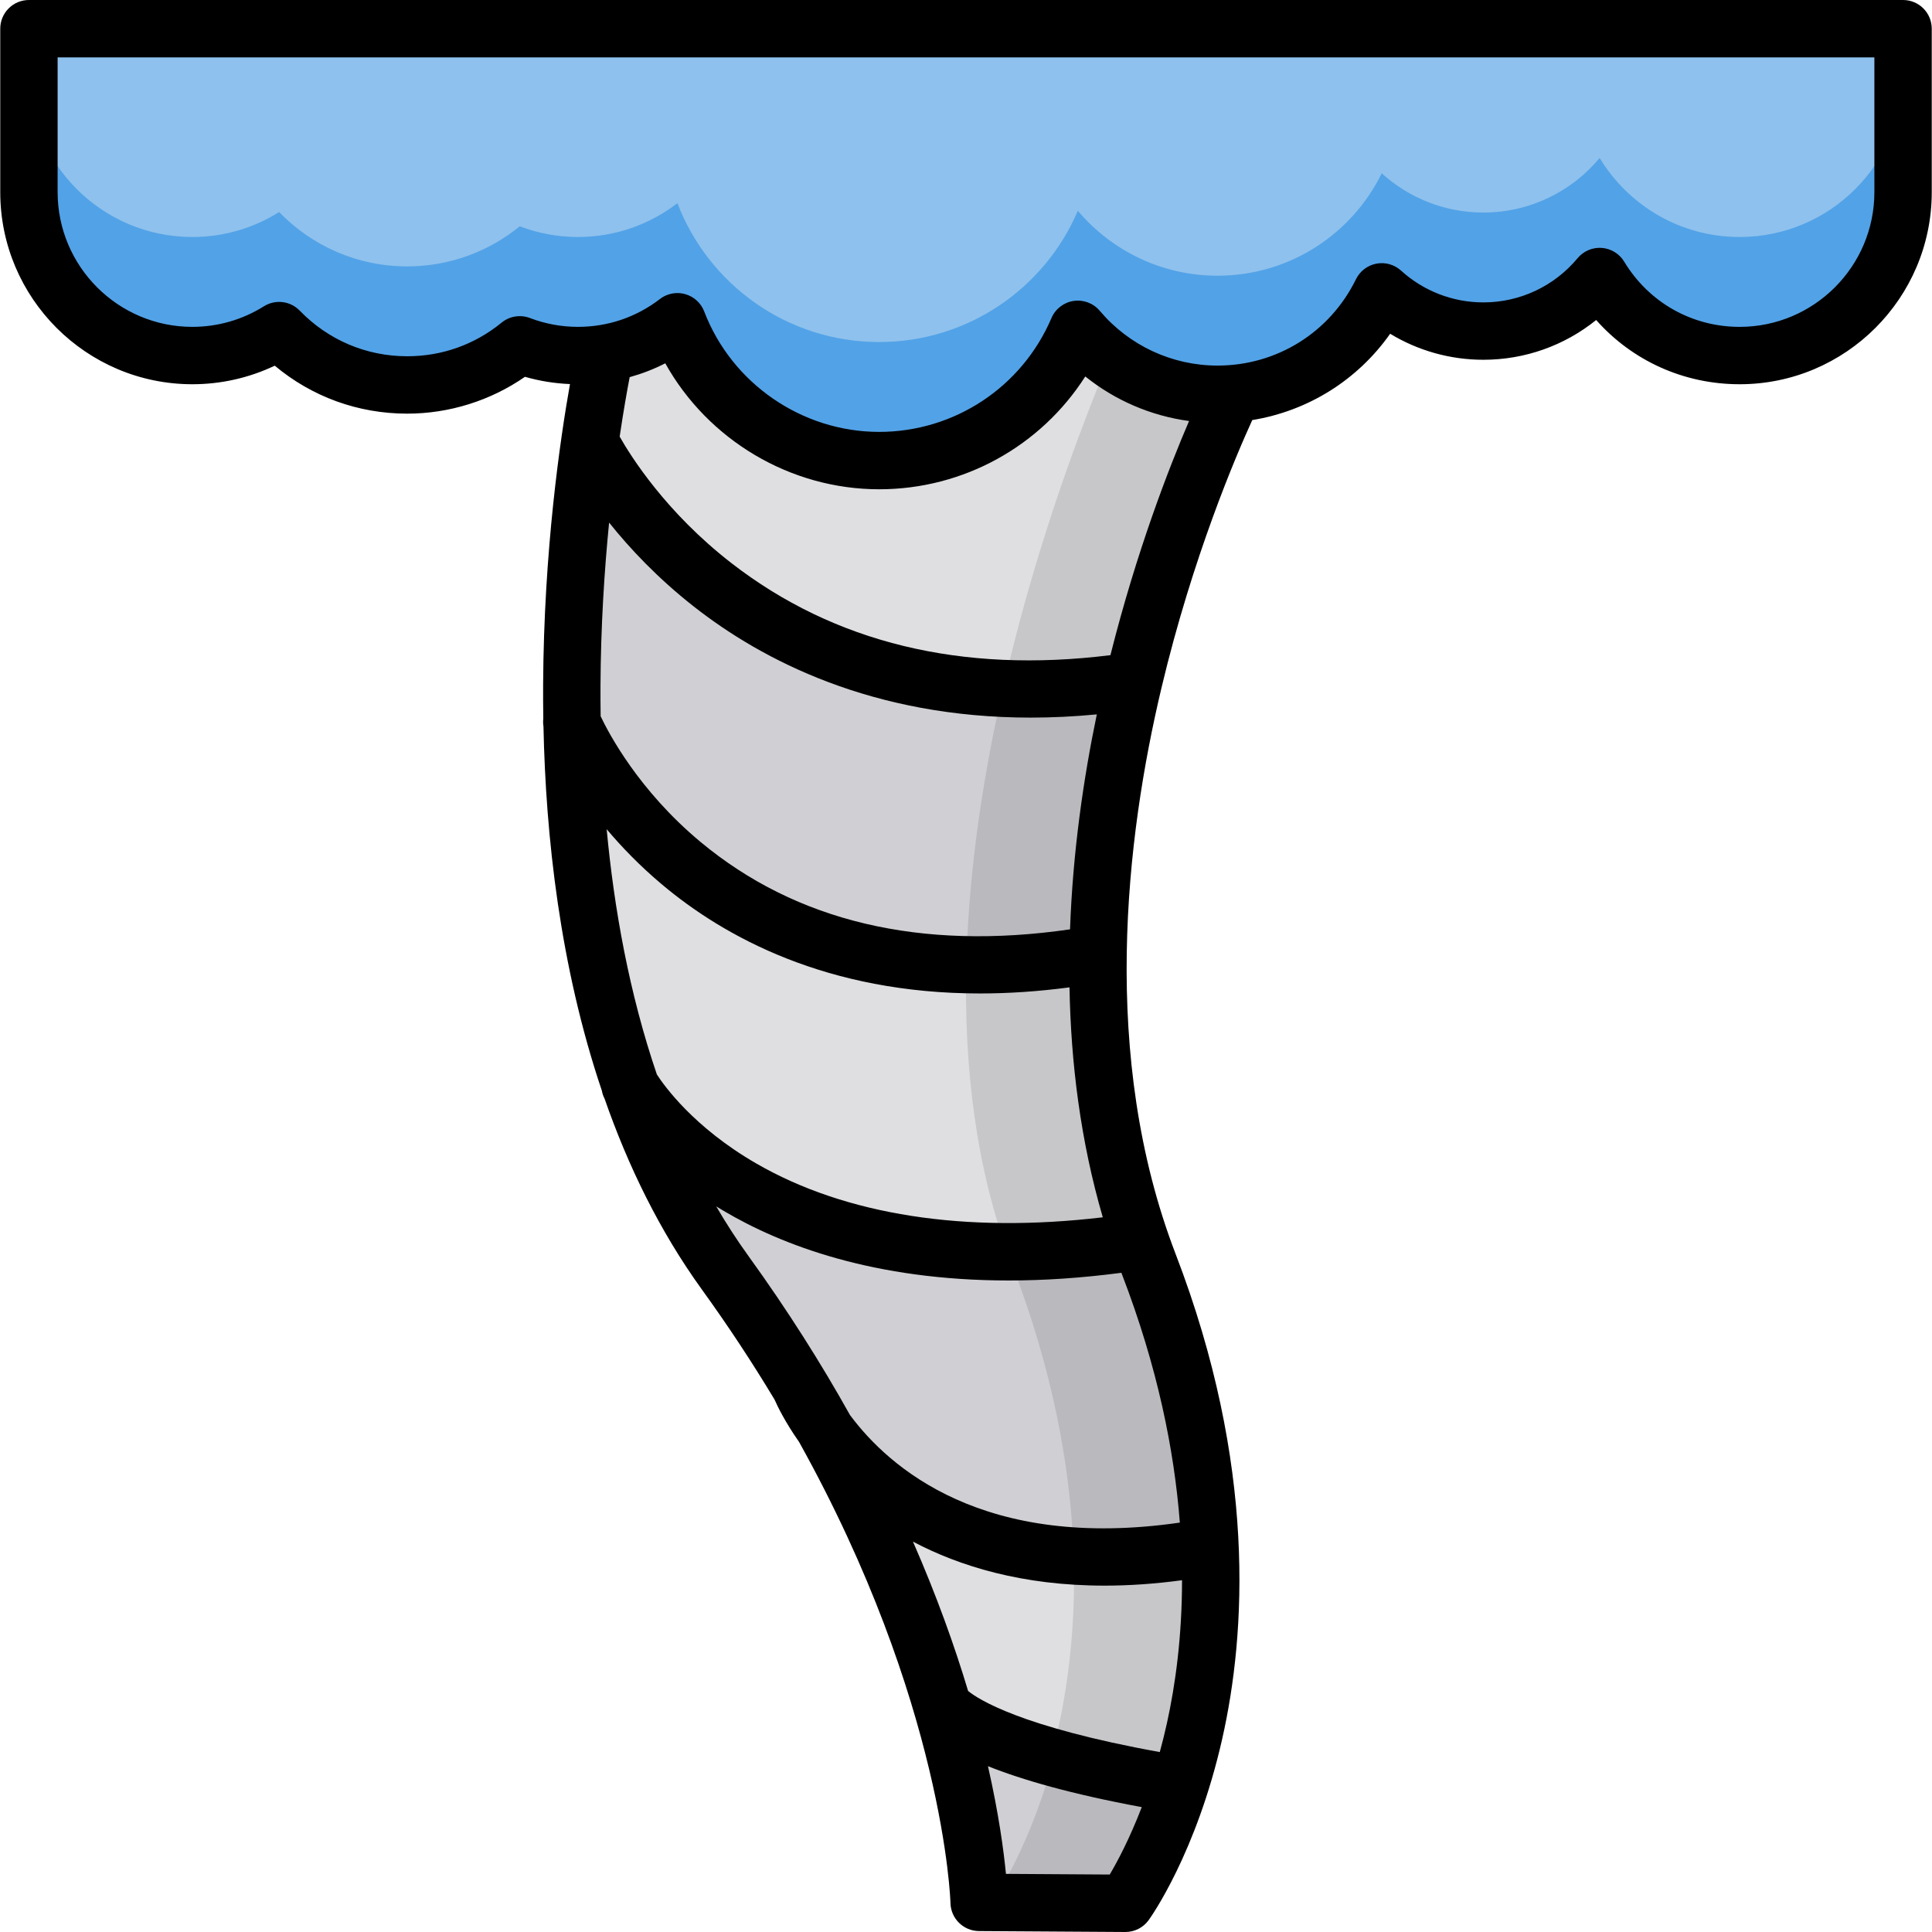
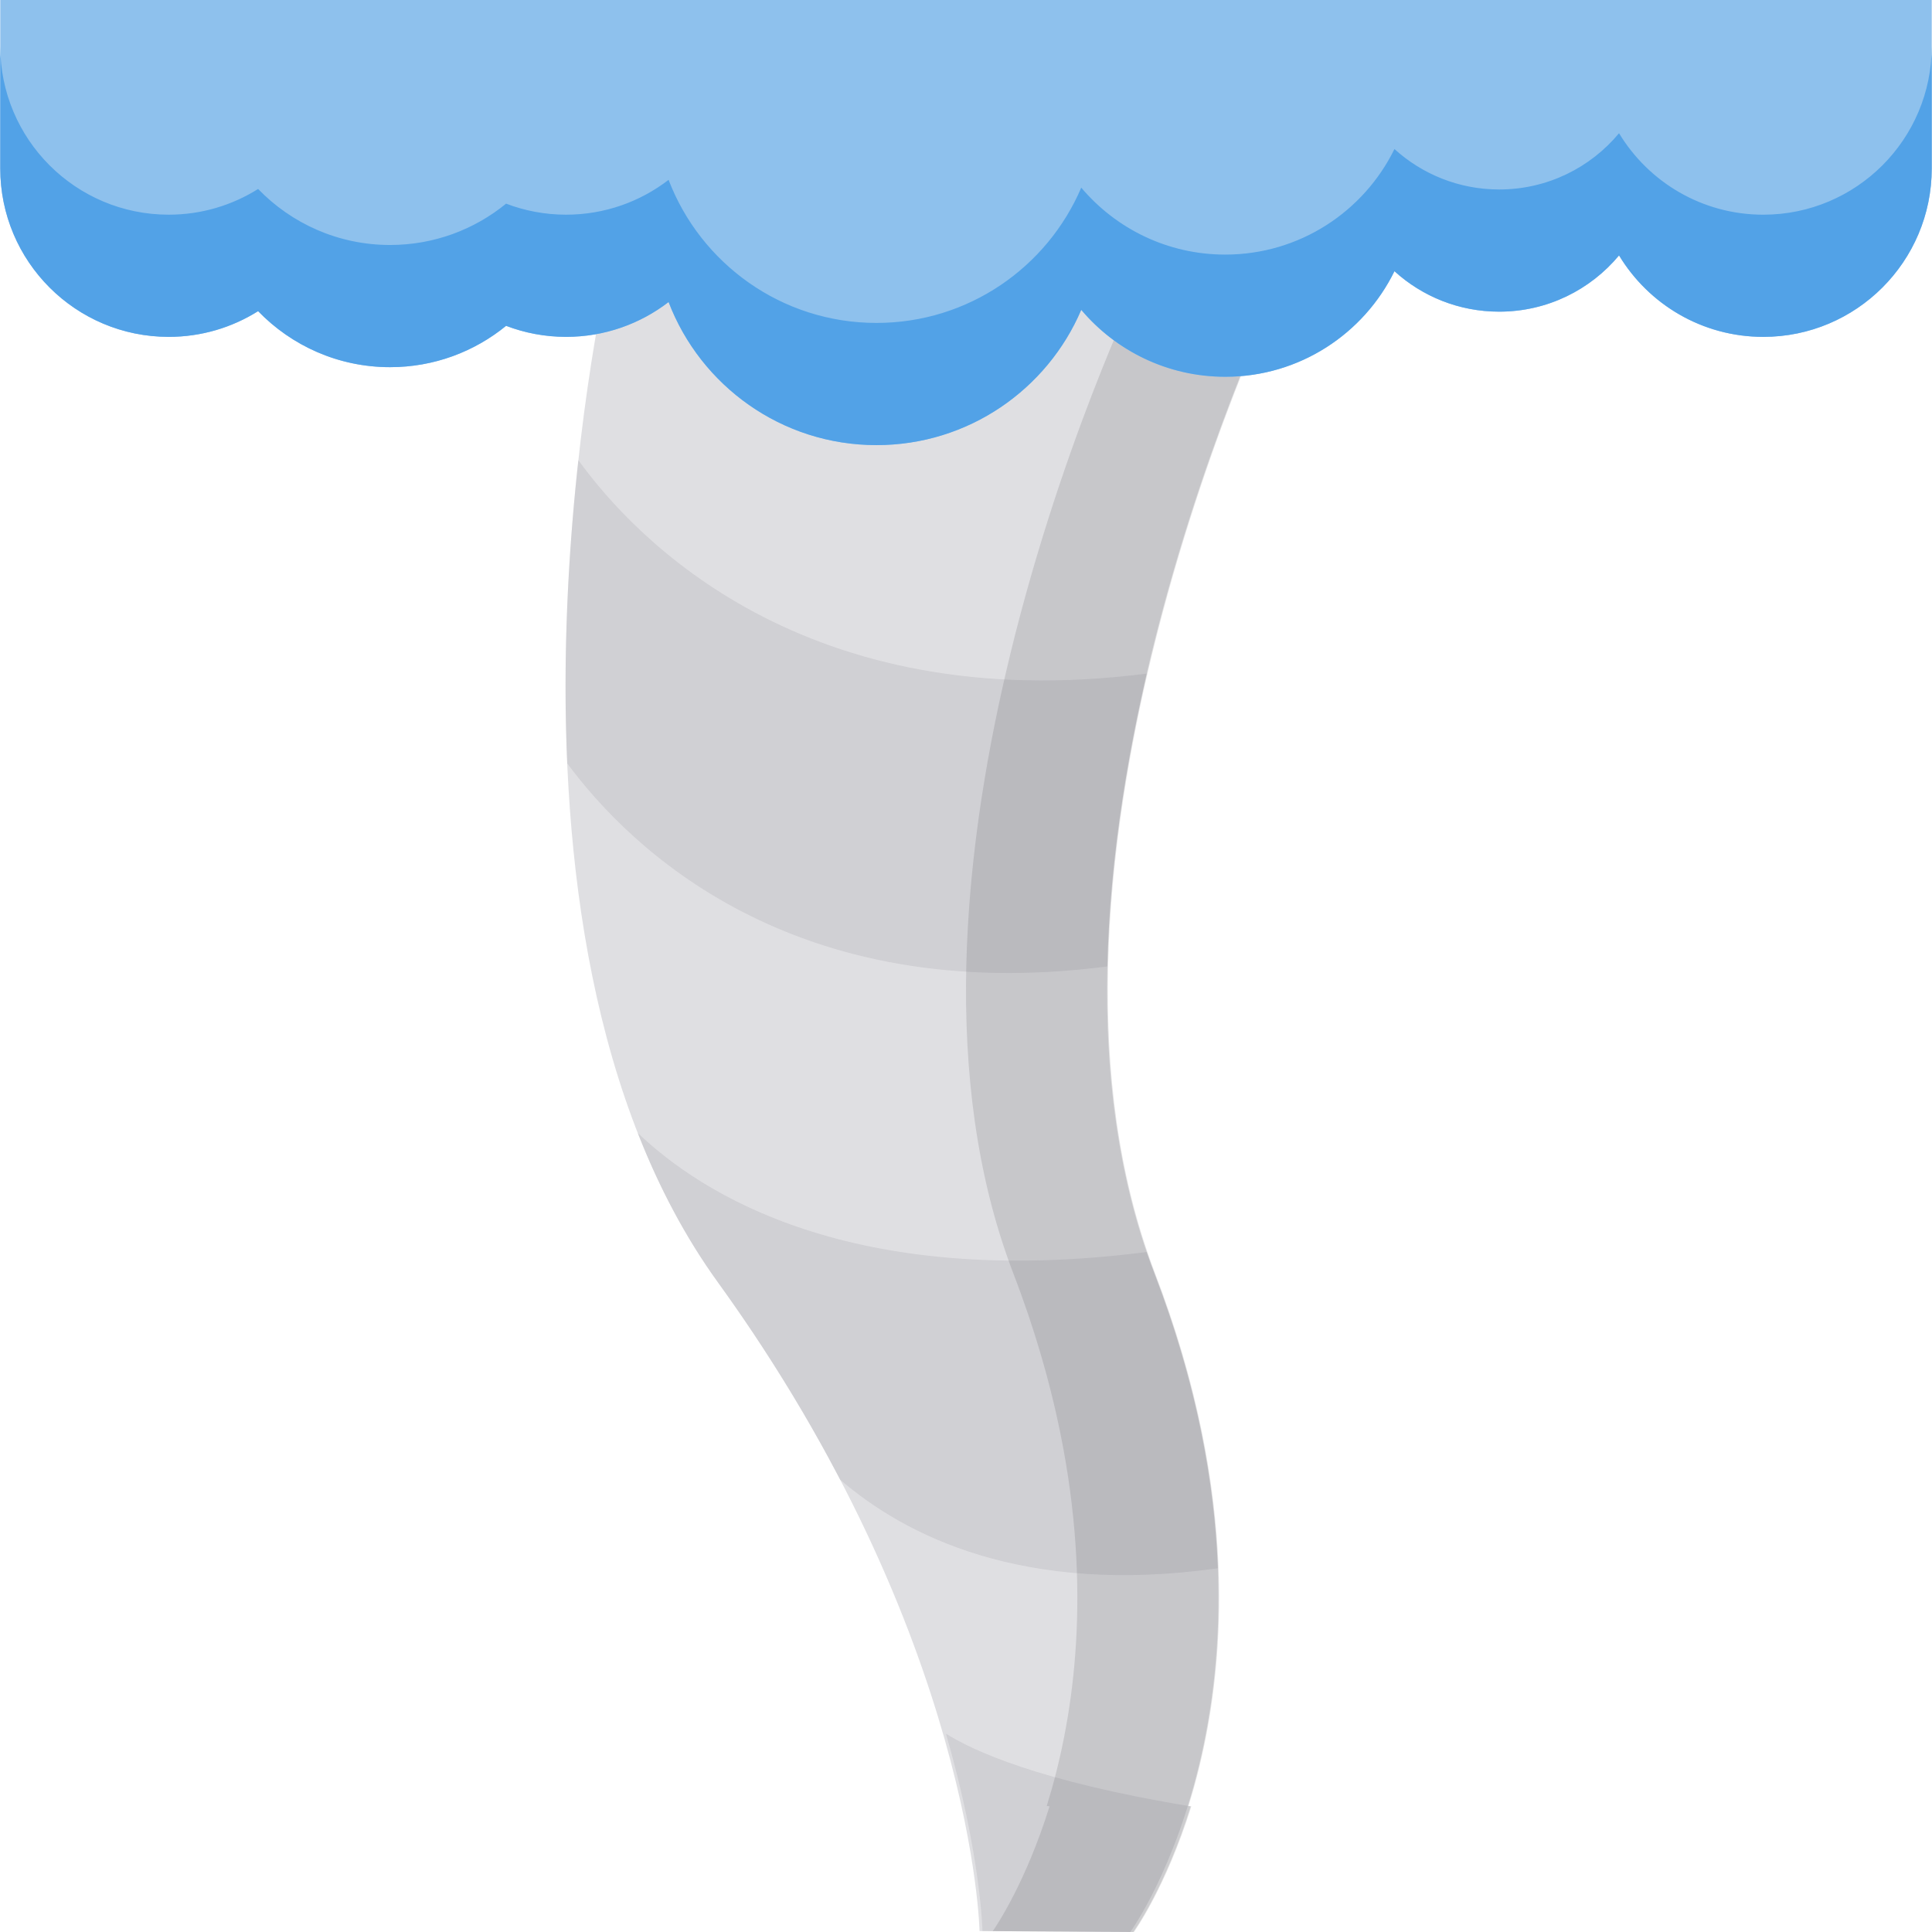
- <svg xmlns="http://www.w3.org/2000/svg" height="800px" width="800px" version="1.1" id="Layer_1" viewBox="0 0 511.999 511.999" xml:space="preserve">
-   <path style="fill:#DFDFE2;" d="M337.082,79.739c0,0-73.009,150.264-32.633,255.3s-6.201,169.36-6.201,169.36l-38.766-0.247  c0,0-1.423-75.632-67.307-166.856S163.491,79.739,163.491,79.739H337.082z" />
+ <svg xmlns="http://www.w3.org/2000/svg" height="800px" width="800px" version="1.1" id="Layer_1" viewBox="0 0 512.001 512.001" xml:space="preserve">
+   <path style="fill:#DFDFE2;" d="M339.564,74.345c0,0-75.243,154.863-33.632,263.113s-6.391,174.544-6.391,174.544l-39.953-0.254  c0,0-1.467-77.946-69.367-171.962S160.66,74.345,160.66,74.345H339.564z" />
  <g>
-     <path style="opacity:0.3;fill:#ACAAB1;enable-background:new    ;" d="M292.348,256.11c0.58-25.868,4.656-51.696,10.128-75.301   c-88.114,11.348-131.679-34.838-146.156-54.879c-2.383,21.633-4.14,48.998-2.863,77.955   C169.481,225.537,211.249,266.63,292.348,256.11z" />
-     <path style="opacity:0.3;fill:#ACAAB1;enable-background:new    ;" d="M302.461,329.546   c-76.074,9.81-114.733-15.136-130.871-30.622c5.359,13.688,12.119,26.65,20.583,38.371c12.753,17.658,23.082,34.727,31.461,50.781   c16.732,14.41,47.047,29.851,97.126,22.788c-0.839-21.987-5.391-47.414-16.313-75.826   C303.749,333.221,303.093,331.389,302.461,329.546z" />
+     <path style="opacity:0.3;fill:#ACAAB1;enable-background:new    ;" d="M293.461,256.114c0.598-26.66,4.799-53.278,10.438-77.606   c-90.811,11.696-135.709-35.905-150.629-56.559c-2.456,22.295-4.266,50.498-2.951,80.341   C166.834,224.605,209.879,266.955,293.461,256.114z" />
+     <path style="opacity:0.3;fill:#ACAAB1;enable-background:new    ;" d="M303.884,331.797   c-78.402,10.11-118.245-15.599-134.876-31.559c5.523,14.107,12.489,27.465,21.213,39.545c13.143,18.198,23.788,35.79,32.424,52.336   c17.244,14.851,48.487,30.764,100.099,23.485c-0.865-22.66-5.556-48.865-16.812-78.147   C305.21,335.584,304.535,333.696,303.884,331.797z" />
  </g>
  <g style="opacity:0.3;">
-     <path style="fill:#ACAAB1;" d="M260.237,504.152l38.766,0.246c0,0,8.217-11.353,14.757-32.301   c-39.214-6.455-56.2-14.433-62.913-18.701C259.863,484.598,260.237,504.152,260.237,504.152z" />
+     <path style="fill:#ACAAB1;" d="M260.367,511.746L300.32,512c0,0,8.469-11.701,15.209-33.29   c-40.414-6.652-57.92-14.874-64.839-19.273C259.981,491.594,260.367,511.746,260.367,511.746z" />
  </g>
-   <path style="opacity:0.15;fill:#3E3B43;enable-background:new    ;" d="M317.509,380.227c-0.034-0.19-0.073-0.382-0.108-0.572  c-0.244-1.311-0.501-2.628-0.772-3.957c-0.065-0.319-0.134-0.64-0.201-0.96c-0.252-1.209-0.515-2.424-0.792-3.647  c-0.09-0.4-0.183-0.803-0.277-1.204c-0.266-1.151-0.542-2.309-0.829-3.473c-0.114-0.459-0.228-0.919-0.345-1.381  c-0.284-1.123-0.579-2.252-0.883-3.386c-0.133-0.495-0.265-0.989-0.401-1.486c-0.307-1.119-0.627-2.245-0.955-3.374  c-0.148-0.51-0.293-1.019-0.445-1.532c-0.339-1.143-0.692-2.295-1.052-3.45c-0.156-0.502-0.308-1.001-0.468-1.506  c-0.386-1.213-0.79-2.436-1.199-3.661c-0.15-0.448-0.293-0.892-0.445-1.342c-0.477-1.405-0.976-2.82-1.485-4.241  c-0.098-0.274-0.19-0.544-0.289-0.819c-0.623-1.722-1.266-3.453-1.937-5.198c-0.537-1.398-1.045-2.809-1.543-4.223  c-0.138-0.394-0.28-0.788-0.416-1.184c-8.503-24.766-11.052-51.795-9.982-78.634c0.017-0.425,0.042-0.848,0.06-1.273  c0.057-1.292,0.118-2.585,0.192-3.875c0.034-0.614,0.077-1.227,0.116-1.842c0.069-1.097,0.14-2.193,0.22-3.289  c0.051-0.692,0.106-1.385,0.162-2.077c0.081-1.014,0.164-2.026,0.253-3.038c0.066-0.735,0.134-1.47,0.205-2.204  c0.092-0.964,0.188-1.926,0.288-2.888c0.079-0.763,0.16-1.525,0.244-2.287c0.102-0.924,0.21-1.846,0.319-2.768  c0.094-0.79,0.188-1.58,0.286-2.369c0.109-0.874,0.225-1.745,0.341-2.617c0.109-0.825,0.217-1.65,0.331-2.473  c0.111-0.804,0.231-1.604,0.348-2.404c0.129-0.881,0.253-1.765,0.388-2.642c0.071-0.462,0.147-0.921,0.22-1.383  c0.387-2.471,0.794-4.931,1.223-7.375c0.042-0.239,0.081-0.48,0.124-0.721c0.209-1.176,0.426-2.345,0.644-3.514  c0.081-0.436,0.16-0.875,0.242-1.31c0.217-1.145,0.441-2.285,0.666-3.423c0.087-0.441,0.173-0.883,0.262-1.323  c0.231-1.146,0.466-2.289,0.704-3.427c0.087-0.415,0.173-0.829,0.262-1.243c0.247-1.163,0.497-2.321,0.751-3.475  c0.08-0.364,0.161-0.728,0.242-1.092c0.267-1.197,0.536-2.39,0.811-3.577c13.216-57.181,34.671-101.354,34.671-101.354h-36.456  c0,0-21.455,44.174-34.671,101.354c-0.275,1.186-0.544,2.38-0.811,3.577c-0.081,0.364-0.162,0.727-0.242,1.092  c-0.254,1.153-0.505,2.312-0.751,3.475c-0.087,0.414-0.174,0.828-0.262,1.243c-0.238,1.138-0.473,2.28-0.704,3.427  c-0.088,0.44-0.174,0.882-0.262,1.323c-0.225,1.138-0.449,2.278-0.666,3.423c-0.082,0.435-0.161,0.874-0.242,1.31  c-0.218,1.169-0.435,2.338-0.644,3.514c-0.043,0.239-0.082,0.48-0.124,0.721c-0.43,2.444-0.836,4.904-1.223,7.375  c-0.072,0.461-0.149,0.92-0.22,1.383c-0.135,0.879-0.259,1.762-0.388,2.642c-0.117,0.801-0.236,1.601-0.348,2.404  c-0.115,0.822-0.222,1.648-0.331,2.473c-0.116,0.872-0.232,1.743-0.341,2.617c-0.098,0.789-0.192,1.578-0.286,2.369  c-0.109,0.921-0.217,1.844-0.319,2.768c-0.084,0.761-0.165,1.523-0.244,2.287c-0.1,0.961-0.196,1.924-0.288,2.888  c-0.07,0.734-0.139,1.469-0.204,2.204c-0.09,1.012-0.173,2.024-0.253,3.038c-0.055,0.692-0.111,1.384-0.162,2.077  c-0.08,1.096-0.151,2.192-0.22,3.289c-0.039,0.614-0.081,1.227-0.116,1.842c-0.073,1.291-0.135,2.583-0.192,3.875  c-0.019,0.425-0.043,0.848-0.06,1.273c-1.07,26.839,1.479,53.868,9.982,78.634c0.136,0.395,0.278,0.789,0.416,1.184  c0.498,1.414,1.004,2.824,1.543,4.223c0.671,1.744,1.314,3.477,1.937,5.198c0.099,0.275,0.191,0.545,0.289,0.819  c0.509,1.42,1.008,2.836,1.485,4.241c0.153,0.449,0.296,0.894,0.445,1.342c0.409,1.225,0.813,2.448,1.199,3.661  c0.16,0.504,0.312,1.003,0.468,1.506c0.36,1.155,0.714,2.306,1.052,3.45c0.152,0.513,0.297,1.022,0.445,1.532  c0.327,1.13,0.647,2.255,0.955,3.374c0.137,0.497,0.269,0.991,0.401,1.486c0.304,1.134,0.599,2.263,0.883,3.386  c0.117,0.461,0.231,0.921,0.345,1.381c0.287,1.164,0.563,2.321,0.829,3.473c0.093,0.402,0.186,0.804,0.277,1.204  c0.276,1.223,0.538,2.438,0.792,3.647c0.067,0.32,0.136,0.641,0.201,0.96c0.272,1.328,0.528,2.647,0.772,3.957  c0.035,0.191,0.074,0.382,0.108,0.572c7.219,39.25,2.343,70.445-4.289,91.749c0.241,0.041,0.473,0.081,0.717,0.121  c-6.016,19.269-13.445,30.412-14.598,32.075l35.543,0.226l0.003-0.005l0.751,0.005c0,0,8.217-11.353,14.757-32.301  c-0.243-0.04-0.475-0.081-0.717-0.121C319.853,450.672,324.728,419.477,317.509,380.227z" />
-   <path style="fill:#8EC1ED;" d="M504.332,50.914c0,23.921-19.391,43.312-43.312,43.312c-15.736,0-29.511-8.394-37.096-20.947  c-7.351,8.836-18.425,14.463-30.818,14.463c-10.369,0-19.818-3.939-26.933-10.402c-7.883,16.075-24.403,27.145-43.515,27.145  c-14.851,0-28.134-6.69-37.021-17.214c-8.727,20.451-29.016,34.788-52.658,34.788c-24.403,0-45.227-15.281-53.456-36.791  c-7.303,5.612-16.44,8.956-26.362,8.956c-5.434,0-10.63-1.01-15.422-2.837c-8.132,6.641-18.517,10.629-29.836,10.629  c-13.323,0-25.348-5.527-33.931-14.404c-6.664,4.184-14.543,6.613-22.993,6.613c-23.921,0-43.312-19.391-43.312-43.312V7.602  h496.664L504.332,50.914z" />
-   <path style="fill:#52A2E7;" d="M461.02,62.809c-15.736,0-29.511-8.394-37.096-20.947c-7.35,8.836-18.425,14.463-30.818,14.463  c-10.369,0-19.818-3.939-26.933-10.402c-7.883,16.075-24.403,27.145-43.515,27.145c-14.851,0-28.134-6.69-37.021-17.214  c-8.727,20.451-29.016,34.788-52.658,34.788c-24.403,0-45.227-15.281-53.456-36.791c-7.303,5.612-16.44,8.956-26.362,8.956  c-5.434,0-10.63-1.01-15.422-2.837c-8.132,6.641-18.517,10.629-29.836,10.629c-13.323,0-25.348-5.527-33.931-14.404  c-6.664,4.184-14.543,6.613-22.993,6.613c-23.921,0-43.312-19.391-43.312-43.312v31.419c0,23.921,19.391,43.312,43.312,43.312  c8.449,0,16.328-2.429,22.993-6.613c8.583,8.876,20.609,14.404,33.931,14.404c11.319,0,21.703-3.988,29.836-10.629  c4.792,1.828,9.988,2.837,15.422,2.837c9.922,0,19.059-3.344,26.362-8.956c8.229,21.51,29.053,36.791,53.456,36.791  c23.641,0,43.929-14.336,52.658-34.788c8.886,10.523,22.169,17.214,37.021,17.214c19.111,0,35.632-11.071,43.515-27.145  c7.114,6.463,16.564,10.402,26.933,10.402c12.391,0,23.467-5.628,30.818-14.463c7.585,12.553,21.36,20.947,37.096,20.947  c23.921,0,43.312-19.391,43.312-43.312V19.498C504.331,43.418,484.94,62.809,461.02,62.809z" />
-   <path d="M504.332,0H7.668C3.47,0,0.066,3.404,0.066,7.602v43.312c0,28.075,22.84,50.914,50.914,50.914  c7.593,0,15.038-1.688,21.833-4.919c9.829,8.236,22.088,12.711,35.091,12.711c11.16,0,22.089-3.441,31.217-9.762  c3.884,1.116,7.877,1.757,11.93,1.923c-2.568,14.404-6.923,43.955-7.118,79.629c-0.016,2.933-0.002,5.946,0.047,9.024  c-0.082,0.683-0.067,1.383,0.044,2.08c0.599,28.928,4.334,63.545,15.474,96.53c0.131,0.723,0.37,1.437,0.723,2.122  c6.188,17.77,14.553,35.017,25.791,50.578c7.171,9.929,13.555,19.675,19.251,29.16c0.755,1.718,2.773,5.92,6.479,11.193  c38.47,69.095,40.127,121.586,40.141,122.196c0.078,4.123,3.428,7.433,7.552,7.459l38.765,0.246c0.016,0,0.032,0,0.049,0  c2.437,0,4.727-1.169,6.158-3.144c0.513-0.708,12.638-17.693,19.499-48.075c6.251-27.678,9.181-72.434-12.359-128.471  c-20.115-52.327-13.152-110.403-3.77-149.909c0.004-0.017,0.008-0.034,0.012-0.052c0.004-0.016,0.008-0.031,0.011-0.048  c8.257-34.723,19.771-61.588,24.063-70.977c14.8-2.419,27.895-10.598,36.541-22.872c7.396,4.486,15.913,6.894,24.702,6.894  c11.001,0,21.495-3.76,29.895-10.535c9.564,10.791,23.22,17.019,38.018,17.019c28.074,0,50.914-22.84,50.914-50.914V7.602  C511.934,3.404,508.531,0,504.332,0z M174.073,284.737c-7.352-21.57-11.34-44.026-13.299-64.991  c3.983,4.725,8.779,9.69,14.499,14.516c16.618,14.021,43.877,29.016,84.454,29.016c7.444,0,15.344-0.511,23.701-1.619  c0.356,19.951,2.898,40.642,8.823,60.938c-36.504,4.323-68.13-0.565-91.872-14.287C183.8,298.729,175.942,287.643,174.073,284.737z   M283.569,246.287c-39.603,5.737-72.551-2.055-97.946-23.187c-16.342-13.599-24.313-28.772-26.446-33.282  c-0.04-2.725-0.054-5.397-0.042-8.003c0.075-15.911,1.034-30.669,2.284-43.324c5.424,6.793,12.824,14.698,22.473,22.266  c18.108,14.205,47.302,29.417,89.26,29.417c5.608,0,11.446-0.274,17.514-0.855C287.143,206.239,284.309,225.676,283.569,246.287z   M294.275,173.622c-39.408,4.925-73.185-3.266-100.446-24.396c-17.315-13.42-26.658-28.295-29.61-33.521  c1.028-6.945,1.991-12.327,2.649-15.755c3.255-0.907,6.414-2.12,9.434-3.669c11.313,20.277,33.079,33.382,56.681,33.382  c22.387,0,42.845-11.449,54.627-29.894c7.915,6.354,17.409,10.436,27.501,11.804C309.832,123.856,301.24,145.925,294.275,173.622z   M309.255,456.62c-0.592,2.682-1.23,5.243-1.901,7.695c-36.901-6.655-48.194-14.061-50.796-16.192  c-3.544-11.81-8.283-25.124-14.613-39.574c12.299,6.495,28.935,11.659,50.757,11.659c6.396,0,13.242-0.448,20.55-1.432  C313.245,433.704,311.502,446.431,309.255,456.62z M294.092,496.77l-27.506-0.174c-0.596-6.171-1.906-15.942-4.765-28.536  c8.913,3.564,21.886,7.351,40.758,10.845C299.331,487.332,296.093,493.385,294.092,496.77z M312.668,403.503  c-51.997,7.52-77.051-14.54-87.419-28.515c-7.534-13.497-16.421-27.619-26.912-42.145c-3.067-4.247-5.905-8.638-8.53-13.144  c0.636,0.394,1.281,0.787,1.94,1.177c15.363,9.095,39.857,18.464,75.572,18.464c9.193,0,19.146-0.631,29.864-2.038  c0.059,0.154,0.111,0.309,0.17,0.464C306.758,362.23,311.192,384.317,312.668,403.503z M496.73,50.914  c0,19.691-16.02,35.71-35.71,35.71c-12.617,0-24.053-6.459-30.589-17.276c-1.271-2.105-3.483-3.464-5.935-3.65  c-2.454-0.185-4.842,0.829-6.415,2.719c-6.197,7.45-15.3,11.722-24.974,11.722c-8.089,0-15.839-2.993-21.821-8.427  c-1.769-1.607-4.19-2.288-6.538-1.84c-2.346,0.448-4.347,1.974-5.399,4.12c-6.923,14.119-20.982,22.89-36.688,22.89  c-12.047,0-23.422-5.291-31.213-14.516c-1.703-2.016-4.328-3.004-6.937-2.613c-2.608,0.391-4.829,2.108-5.864,4.534  c-7.821,18.328-25.745,30.17-45.665,30.17c-20.426,0-39.055-12.822-46.356-31.906c-0.857-2.242-2.725-3.948-5.036-4.6  c-0.679-0.192-1.373-0.286-2.065-0.286c-1.656,0-3.289,0.541-4.633,1.574c-6.284,4.83-13.798,7.382-21.73,7.382  c-4.366,0-8.643-0.787-12.714-2.338c-2.543-0.969-5.409-0.506-7.516,1.215c-7.142,5.831-15.796,8.915-25.028,8.915  c-10.82,0-20.93-4.293-28.467-12.086c-2.498-2.583-6.465-3.066-9.507-1.153c-5.678,3.565-12.23,5.448-18.95,5.448  c-19.691,0-35.71-16.02-35.71-35.71V15.204h481.46v35.71H496.73z" />
+   <path style="opacity:0.15;fill:#3E3B43;enable-background:new    ;" d="M319.392,384.029c-0.035-0.195-0.075-0.394-0.112-0.589  c-0.252-1.351-0.516-2.709-0.796-4.078c-0.067-0.329-0.138-0.659-0.207-0.989c-0.26-1.246-0.531-2.498-0.816-3.759  c-0.093-0.413-0.189-0.827-0.285-1.241c-0.274-1.187-0.559-2.38-0.854-3.579c-0.117-0.473-0.235-0.947-0.355-1.423  c-0.292-1.157-0.596-2.321-0.91-3.49c-0.137-0.51-0.273-1.02-0.414-1.531c-0.317-1.153-0.647-2.314-0.984-3.478  c-0.152-0.525-0.302-1.05-0.459-1.578c-0.349-1.178-0.713-2.365-1.084-3.556c-0.161-0.517-0.318-1.032-0.483-1.552  c-0.398-1.25-0.814-2.51-1.236-3.773c-0.155-0.462-0.302-0.919-0.459-1.383c-0.492-1.448-1.006-2.906-1.53-4.371  c-0.101-0.282-0.195-0.561-0.298-0.844c-0.642-1.775-1.305-3.559-1.996-5.357c-0.554-1.441-1.077-2.895-1.59-4.352  c-0.142-0.406-0.288-0.812-0.428-1.22c-8.763-25.524-11.391-53.38-10.287-81.041c0.018-0.438,0.043-0.874,0.062-1.312  c0.059-1.332,0.121-2.664,0.197-3.994c0.036-0.633,0.079-1.265,0.119-1.898c0.071-1.13,0.144-2.261,0.227-3.39  c0.052-0.713,0.11-1.427,0.167-2.14c0.084-1.045,0.169-2.088,0.261-3.131c0.068-0.757,0.138-1.515,0.211-2.271  c0.095-0.993,0.193-1.985,0.297-2.976c0.081-0.787,0.165-1.572,0.252-2.357c0.105-0.953,0.216-1.902,0.329-2.853  c0.097-0.814,0.193-1.629,0.295-2.441c0.113-0.9,0.232-1.799,0.351-2.697c0.113-0.85,0.224-1.701,0.342-2.549  c0.115-0.828,0.238-1.653,0.358-2.478c0.133-0.908,0.261-1.819,0.4-2.723c0.073-0.476,0.151-0.95,0.227-1.425  c0.399-2.547,0.818-5.082,1.261-7.601c0.043-0.247,0.084-0.495,0.127-0.743c0.215-1.212,0.439-2.417,0.663-3.622  c0.084-0.449,0.165-0.902,0.25-1.35c0.224-1.18,0.454-2.355,0.686-3.528c0.09-0.454,0.179-0.91,0.27-1.363  c0.238-1.181,0.48-2.359,0.726-3.532c0.09-0.427,0.179-0.854,0.27-1.281c0.255-1.198,0.512-2.392,0.774-3.581  c0.083-0.375,0.166-0.75,0.25-1.125c0.275-1.234,0.553-2.463,0.836-3.686c13.621-58.931,35.732-104.456,35.732-104.456h-37.572  c0,0-22.111,45.526-35.732,104.456c-0.283,1.222-0.561,2.453-0.836,3.686c-0.084,0.375-0.167,0.749-0.25,1.125  c-0.262,1.189-0.52,2.383-0.774,3.581c-0.09,0.426-0.18,0.853-0.27,1.281c-0.245,1.173-0.488,2.349-0.726,3.532  c-0.091,0.453-0.18,0.909-0.27,1.363c-0.232,1.173-0.463,2.347-0.686,3.528c-0.085,0.448-0.166,0.9-0.25,1.35  c-0.225,1.204-0.448,2.41-0.663,3.622c-0.044,0.247-0.085,0.495-0.127,0.743c-0.443,2.519-0.862,5.054-1.261,7.601  c-0.074,0.475-0.154,0.949-0.227,1.425c-0.139,0.906-0.267,1.816-0.4,2.723c-0.12,0.825-0.243,1.651-0.358,2.478  c-0.118,0.847-0.229,1.699-0.342,2.549c-0.119,0.898-0.239,1.797-0.351,2.697c-0.101,0.813-0.197,1.626-0.295,2.441  c-0.113,0.95-0.224,1.9-0.329,2.853c-0.087,0.785-0.17,1.57-0.252,2.357c-0.103,0.99-0.202,1.983-0.297,2.976  c-0.072,0.756-0.143,1.514-0.21,2.271c-0.093,1.043-0.179,2.086-0.261,3.131c-0.056,0.713-0.115,1.426-0.167,2.14  c-0.083,1.129-0.156,2.26-0.227,3.39c-0.04,0.633-0.084,1.265-0.119,1.898c-0.075,1.331-0.139,2.662-0.197,3.994  c-0.02,0.438-0.044,0.874-0.062,1.312c-1.103,27.661,1.524,55.516,10.287,81.041c0.14,0.407,0.286,0.813,0.428,1.22  c0.513,1.457,1.035,2.91,1.59,4.352c0.692,1.798,1.354,3.583,1.996,5.357c0.102,0.283,0.196,0.562,0.298,0.844  c0.524,1.464,1.038,2.923,1.53,4.371c0.158,0.463,0.305,0.921,0.459,1.383c0.422,1.263,0.838,2.523,1.236,3.773  c0.165,0.519,0.322,1.034,0.483,1.552c0.371,1.19,0.735,2.377,1.084,3.556c0.157,0.529,0.306,1.053,0.459,1.578  c0.337,1.165,0.666,2.324,0.984,3.478c0.141,0.512,0.277,1.022,0.414,1.531c0.313,1.169,0.617,2.333,0.91,3.49  c0.12,0.475,0.238,0.95,0.355,1.423c0.296,1.199,0.58,2.392,0.854,3.579c0.096,0.415,0.192,0.828,0.285,1.241  c0.284,1.261,0.555,2.512,0.816,3.759c0.069,0.33,0.14,0.66,0.207,0.989c0.28,1.368,0.544,2.727,0.796,4.078  c0.037,0.196,0.076,0.394,0.112,0.589c7.44,40.451,2.415,72.601-4.42,94.557c0.249,0.042,0.488,0.084,0.739,0.124  c-6.2,19.858-13.857,31.343-15.045,33.057L299.726,512l0.003-0.005l0.774,0.005c0,0,8.469-11.701,15.209-33.29  c-0.251-0.041-0.49-0.084-0.739-0.124C321.807,456.63,326.832,424.48,319.392,384.029z" />
+   <path style="fill:#8EC1ED;" d="M511.933,44.638c0,24.653-19.985,44.638-44.638,44.638c-16.218,0-30.414-8.651-38.231-21.588  c-7.576,9.106-18.989,14.906-31.761,14.906c-10.686,0-20.424-4.059-27.758-10.72c-8.124,16.567-25.15,27.976-44.847,27.976  c-15.306,0-28.996-6.894-38.154-17.741c-8.994,21.077-29.904,35.852-54.269,35.852c-25.15,0-46.611-15.749-55.092-37.917  c-7.526,5.784-16.943,9.23-27.168,9.23c-5.6,0-10.955-1.04-15.894-2.924c-8.381,6.844-19.084,10.954-30.749,10.954  c-13.73,0-26.124-5.696-34.97-14.845c-6.868,4.312-14.988,6.815-23.696,6.815c-24.653,0-44.638-19.985-44.638-44.638V0h511.864  L511.933,44.638z" />
+   <path style="fill:#52A2E7;" d="M467.295,56.896c-16.218,0-30.414-8.651-38.231-21.588c-7.575,9.106-18.989,14.906-31.761,14.906  c-10.686,0-20.424-4.059-27.758-10.72c-8.124,16.567-25.15,27.976-44.847,27.976c-15.306,0-28.996-6.894-38.154-17.741  c-8.994,21.077-29.904,35.852-54.269,35.852c-25.15,0-46.611-15.749-55.092-37.917c-7.526,5.784-16.943,9.23-27.168,9.23  c-5.6,0-10.955-1.04-15.894-2.924c-8.381,6.844-19.084,10.954-30.749,10.954c-13.73,0-26.124-5.696-34.97-14.845  c-6.868,4.312-14.988,6.815-23.696,6.815c-24.653,0-44.638-19.985-44.638-44.638v32.38c0,24.653,19.985,44.638,44.638,44.638  c8.708,0,16.828-2.503,23.696-6.815c8.846,9.148,21.239,14.845,34.97,14.845c11.665,0,22.367-4.11,30.749-10.954  c4.939,1.883,10.294,2.924,15.894,2.924c10.226,0,19.642-3.446,27.168-9.23c8.481,22.168,29.942,37.917,55.092,37.917  c24.365,0,45.274-14.775,54.269-35.852c9.158,10.845,22.848,17.741,38.154,17.741c19.696,0,36.723-11.409,44.847-27.976  c7.332,6.661,17.071,10.72,27.758,10.72c12.77,0,24.185-5.8,31.761-14.906c7.817,12.938,22.013,21.588,38.231,21.588  c24.653,0,44.638-19.985,44.638-44.638V12.26C511.931,36.912,491.947,56.896,467.295,56.896z" />
</svg>
